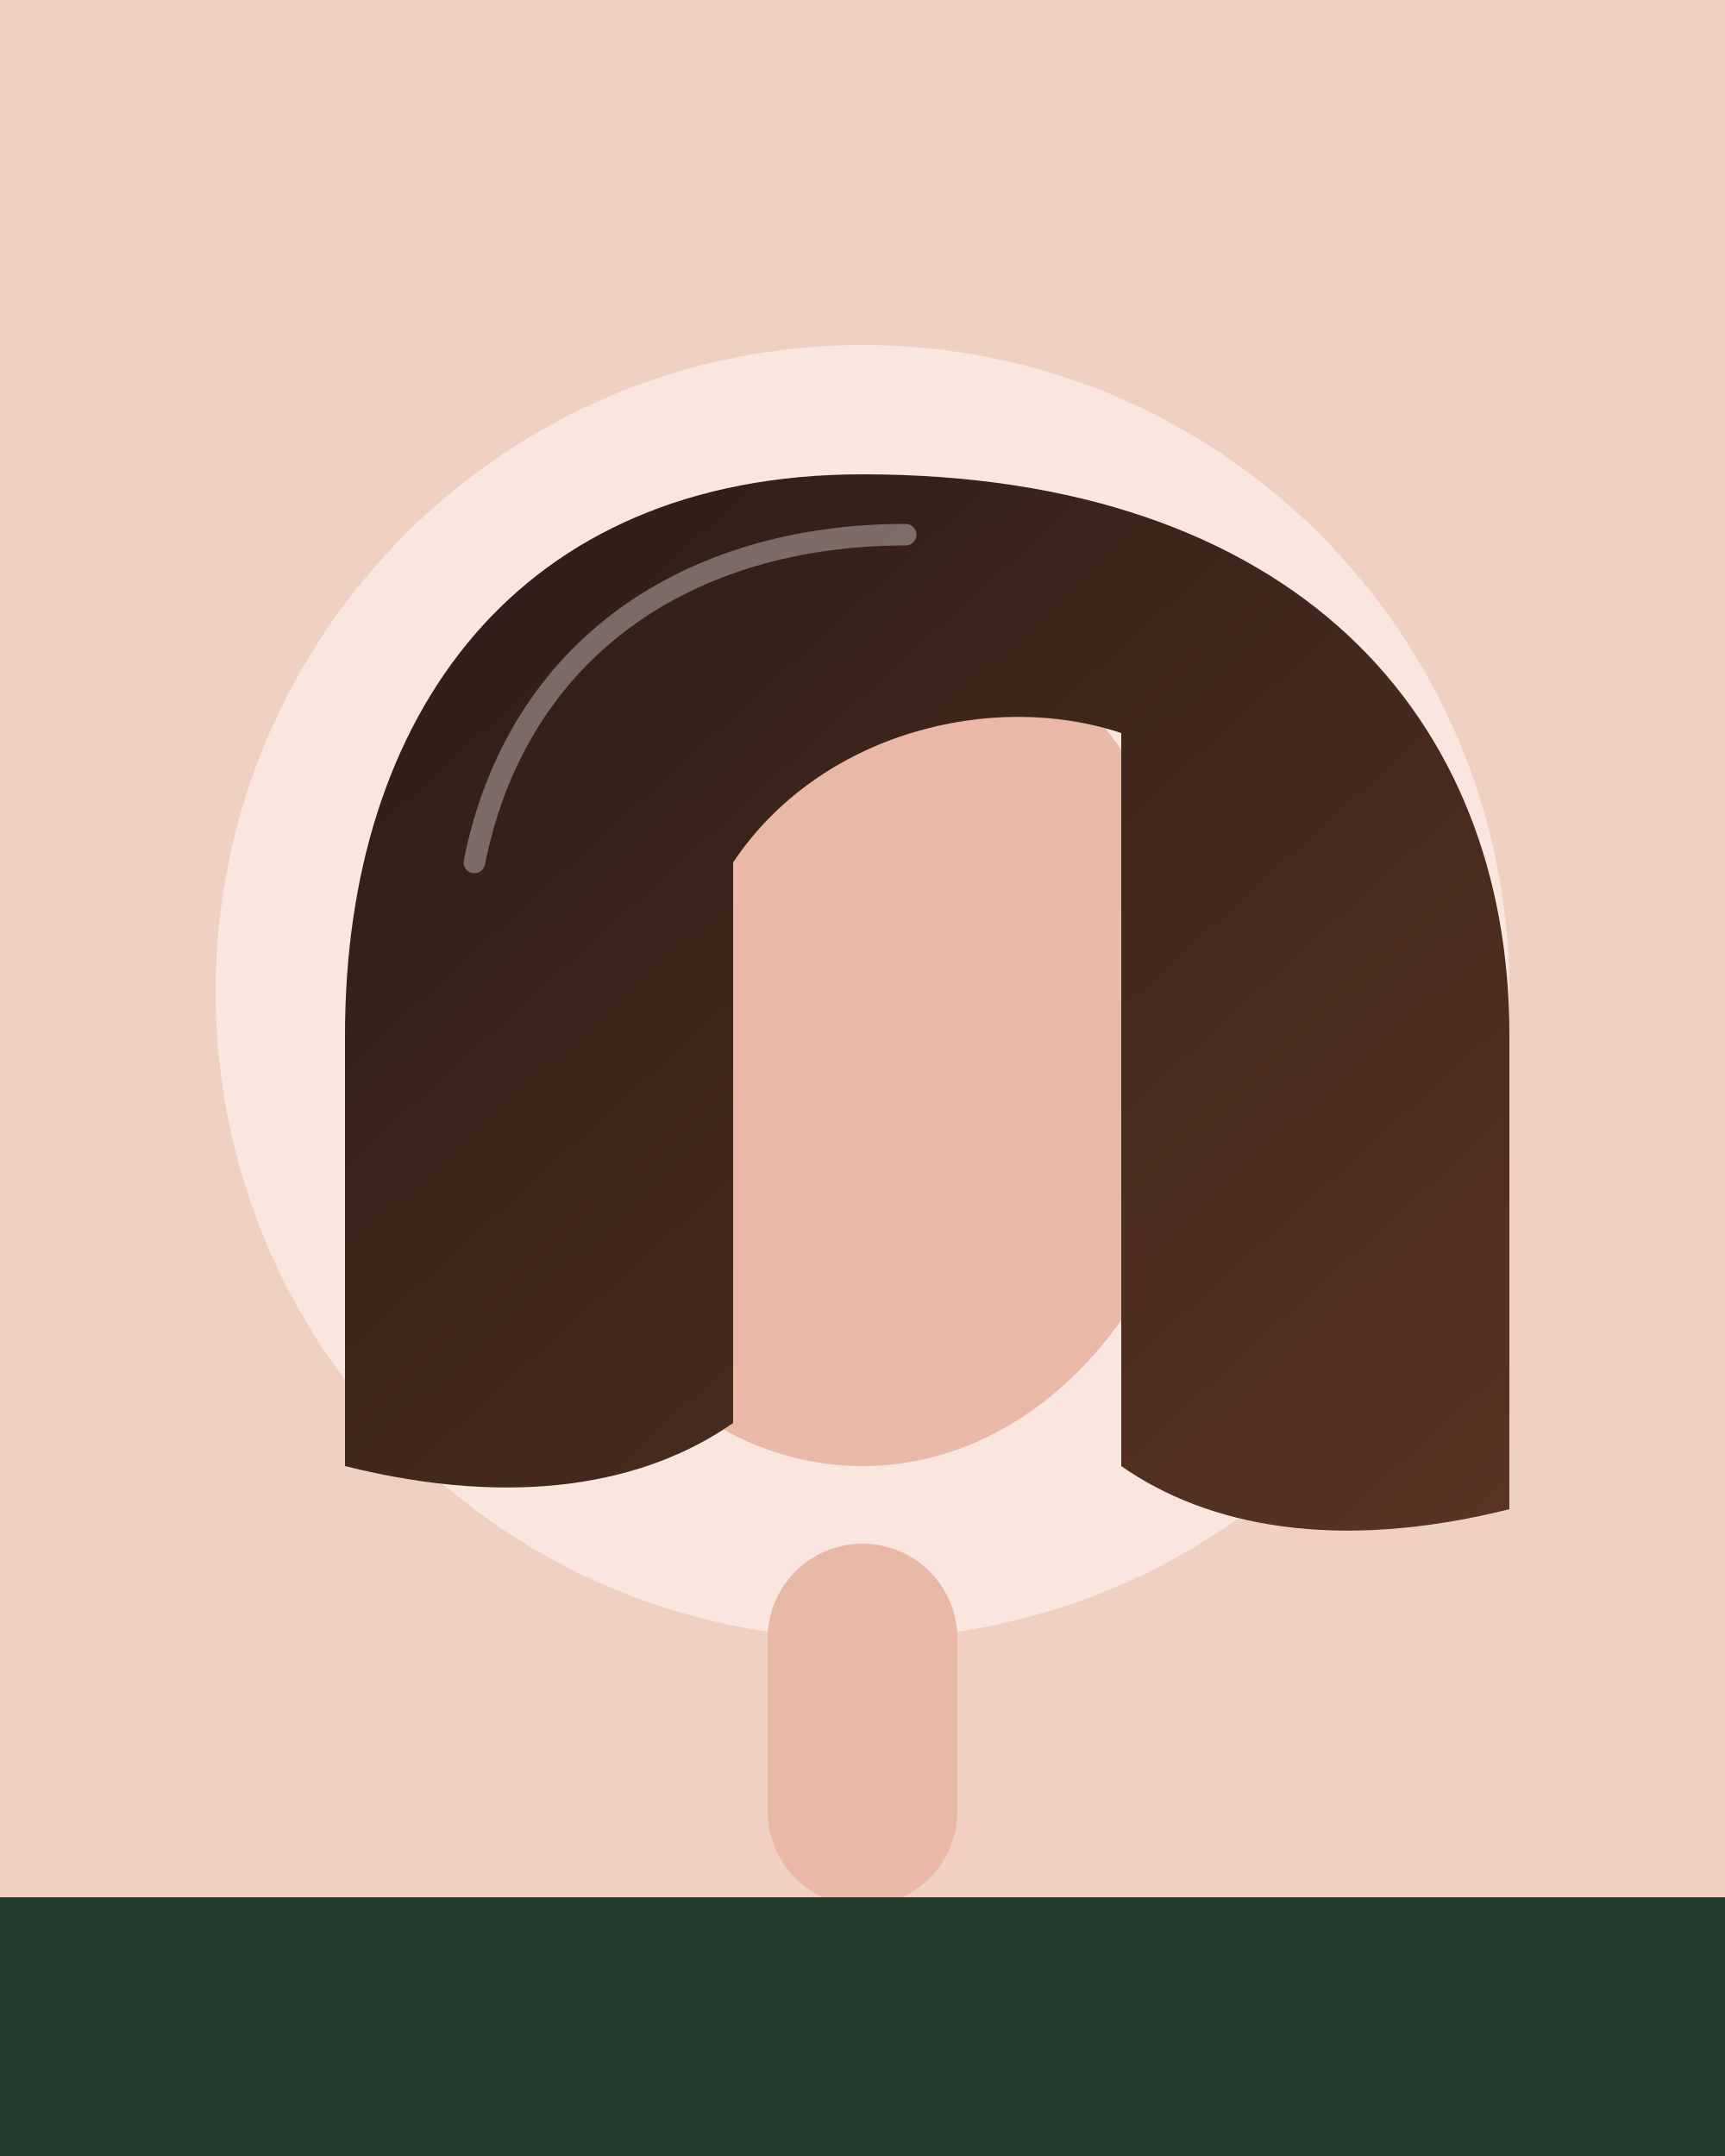
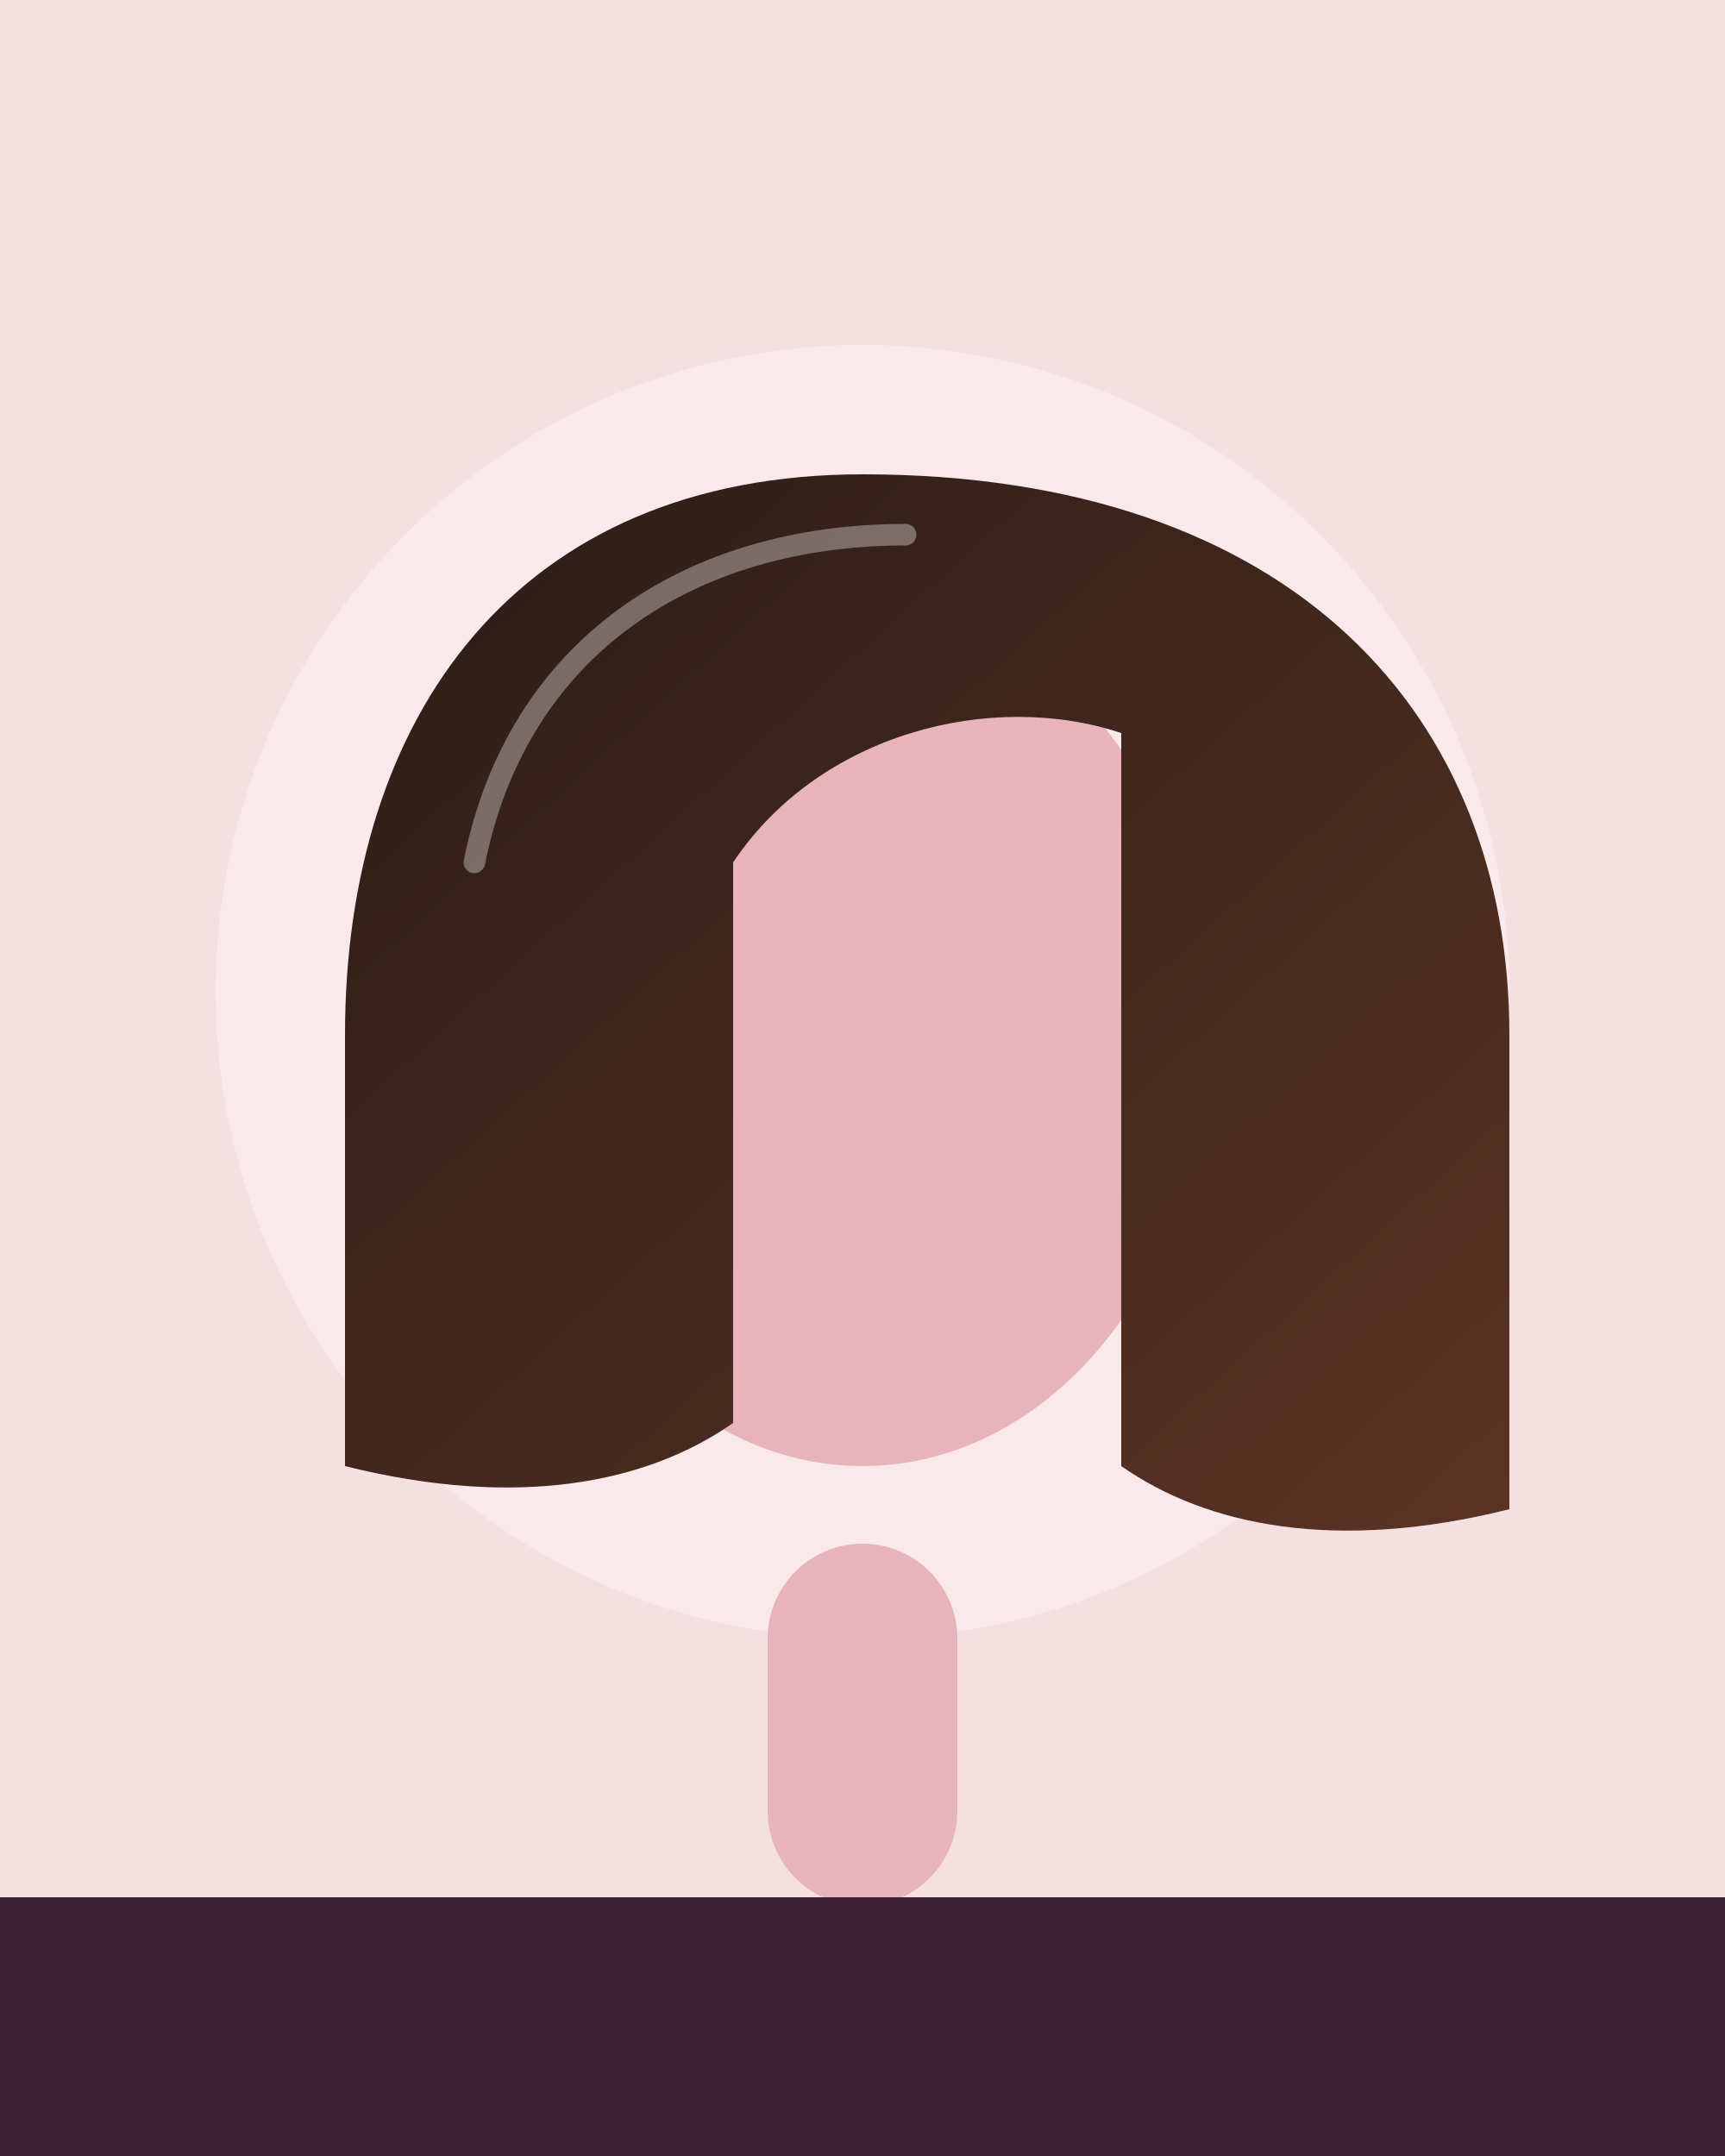
<svg xmlns="http://www.w3.org/2000/svg" viewBox="0 0 400 500" width="400" height="500">
  <defs>
    <linearGradient id="b" x1="0" y1="0" x2="1" y2="1">
      <stop offset="0" stop-color="#2a1c16" />
      <stop offset="1" stop-color="#5a3324" />
    </linearGradient>
  </defs>
-   <rect width="400" height="500" fill="#f1d0c4" />
-   <circle cx="200" cy="230" r="150" fill="#f8e6df" />
-   <path d="M200 420v-40" stroke="#e9b8a6" stroke-width="44" stroke-linecap="round" />
-   <ellipse cx="200" cy="240" rx="80" ry="100" fill="#e9b8a6" />
+   <rect width="400" height="500" fill="#f4dfe1" />
+   <circle cx="200" cy="230" r="150" fill="#f9e9eb" />
+   <path d="M200 420v-40" stroke="#e8b4bc" stroke-width="44" stroke-linecap="round" />
+   <ellipse cx="200" cy="240" rx="80" ry="100" fill="#e8b4bc" />
  <path d="M200 110c-80 0-120 56-120 130v100c40 10 70 4 90-10V200c20-30 60-40 90-30v170c20 14 50 20 90 10V240c0-74-50-130-150-130Z" fill="url(#b)" />
-   <path d="M110 200c10-50 50-76 100-76" fill="none" stroke="#fdfaf4" stroke-width="5" stroke-linecap="round" opacity=".35" />
-   <path d="M0 470h400" stroke="#24392d" stroke-width="60" />
+   <path d="M110 200c10-50 50-76 100-76" fill="none" stroke="#fdf9f8" stroke-width="5" stroke-linecap="round" opacity=".35" />
+   <path d="M0 470h400" stroke="#3b1f35" stroke-width="60" />
</svg>
